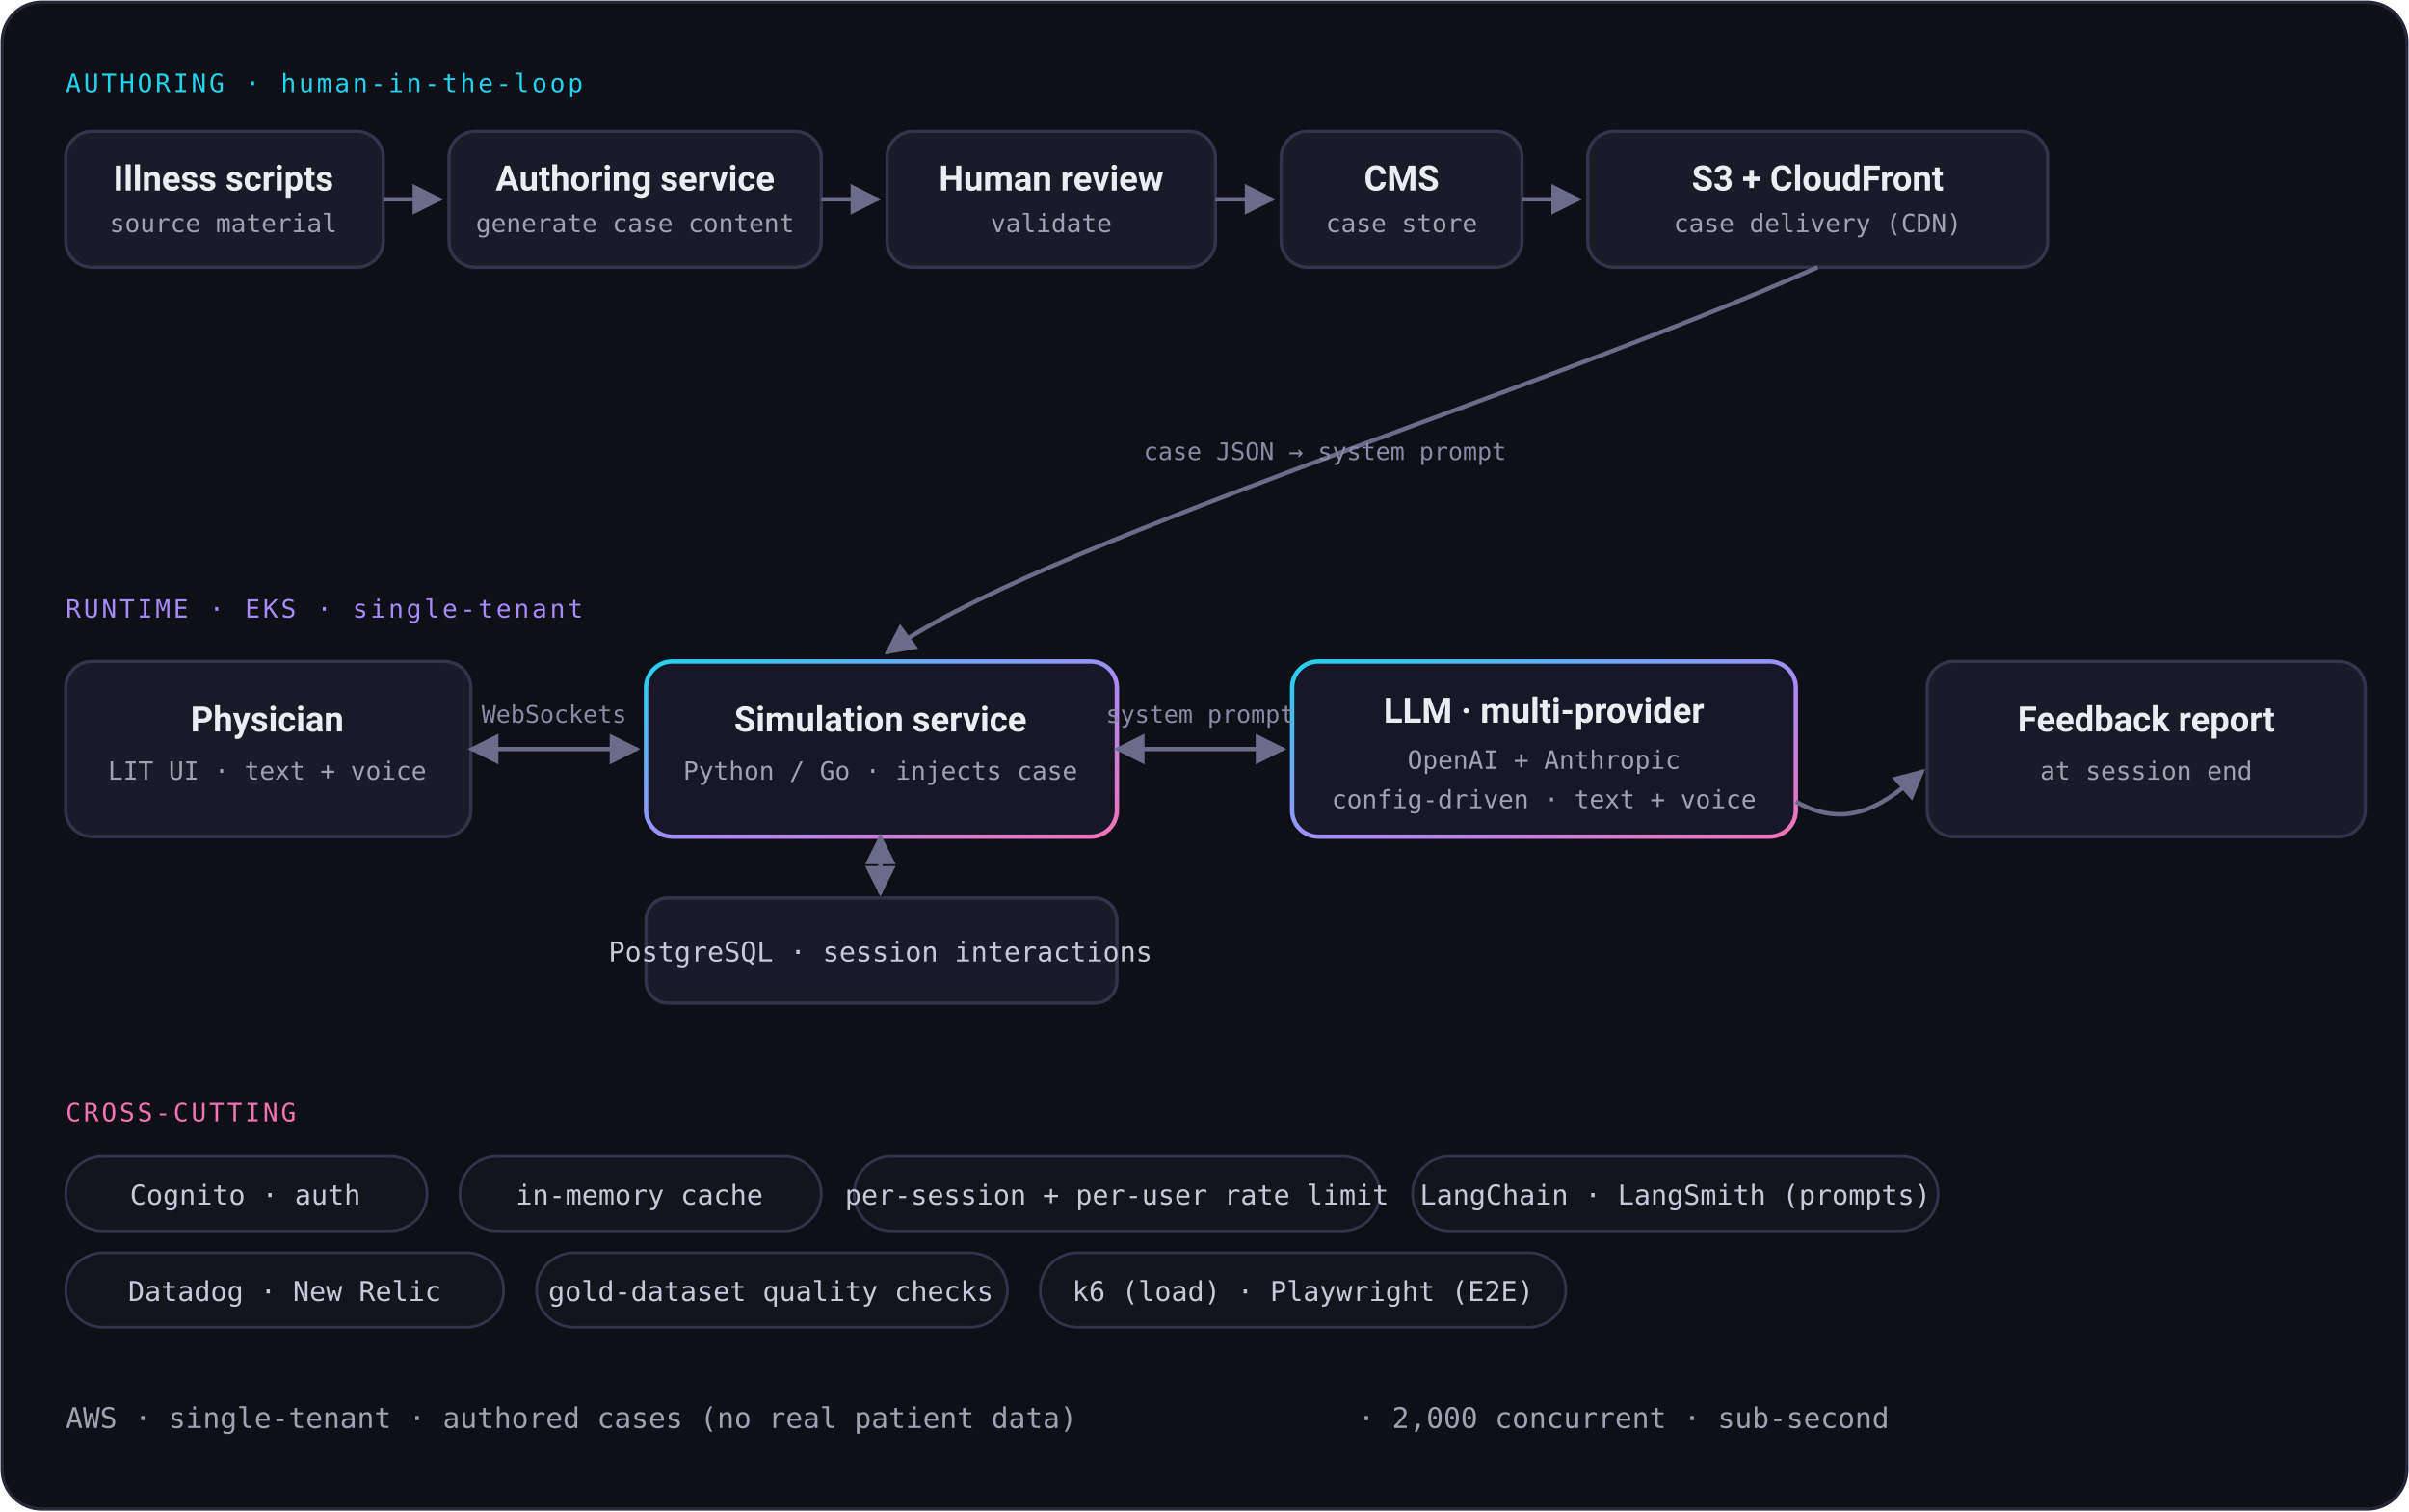
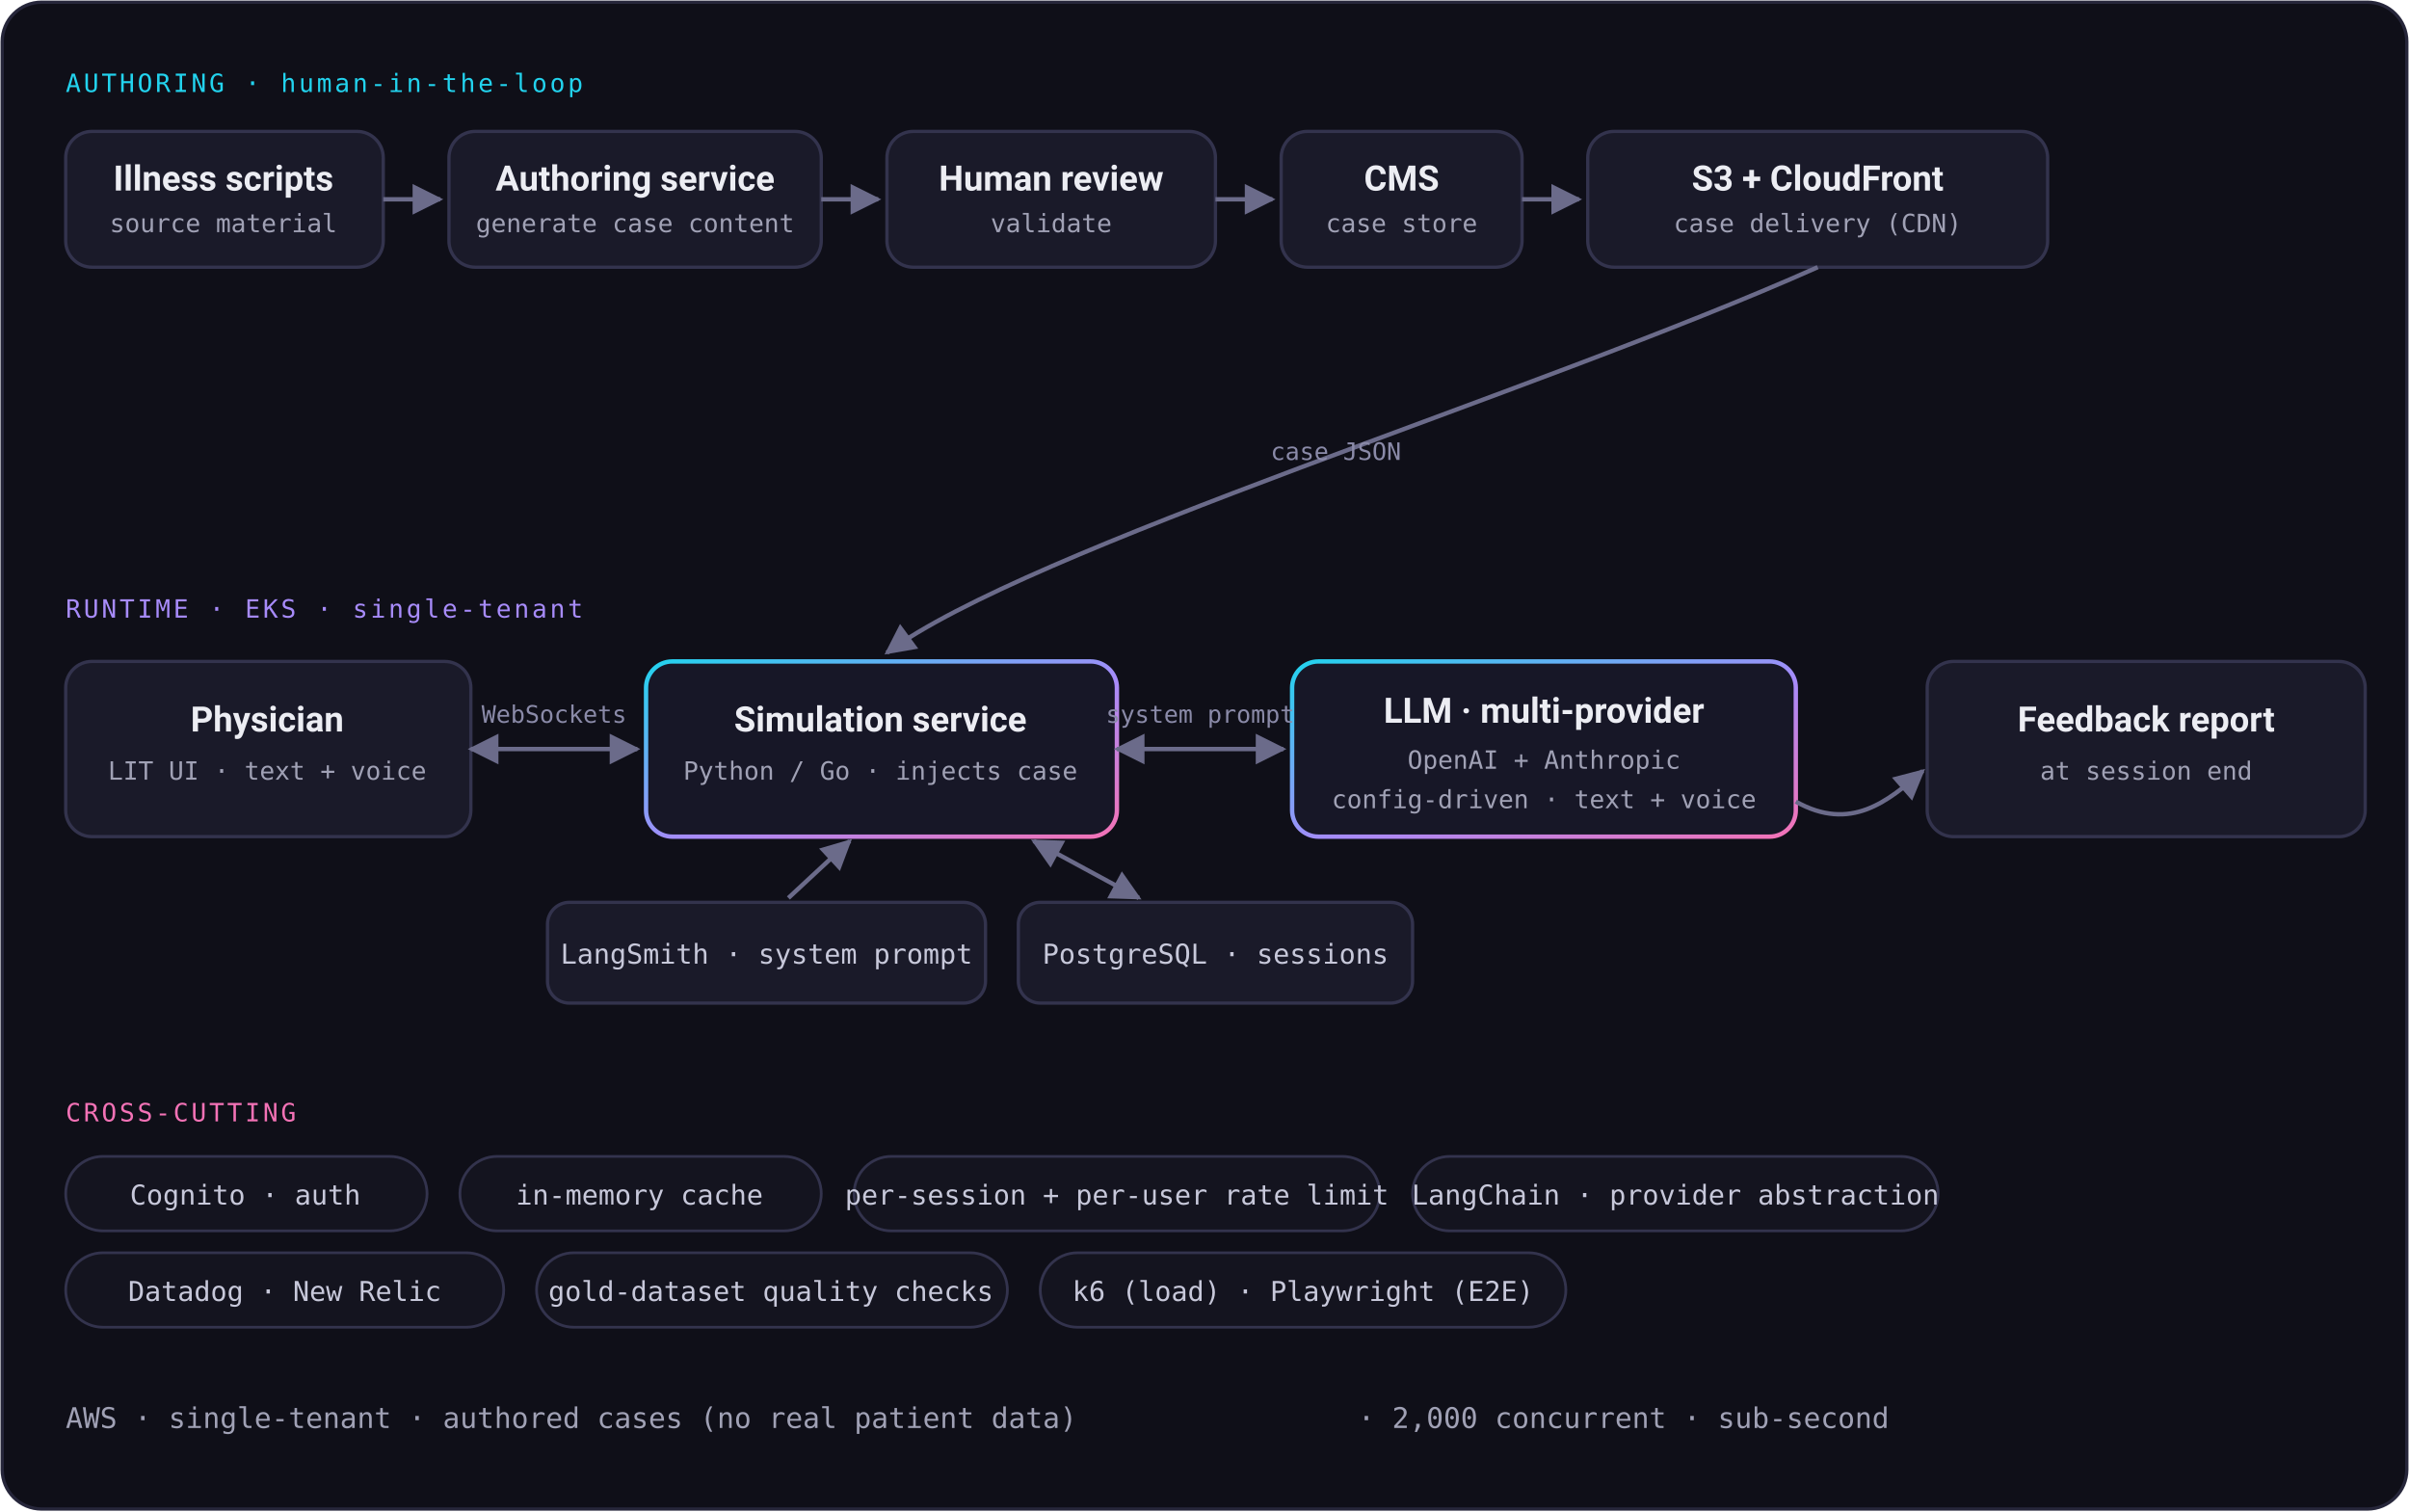
<svg xmlns="http://www.w3.org/2000/svg" viewBox="0 0 1100 690" role="img" aria-label="LLM-powered clinical simulation platform on AWS. Authoring pipeline: illness scripts are turned into case content by an authoring service, validated by a human in the loop, stored in a CMS, and delivered via S3 and CloudFront. Runtime: a physician-in-training interacts through a LIT front end over WebSockets (text and voice) with a simulation service on EKS, which injects the case JSON and persona into the system prompt and calls a config-driven LLM. Interactions are stored per session in PostgreSQL, and at the end a feedback report scores the trainee's chosen questions and investigations against a gold dataset. Load-tested for 2,000 concurrent sessions at sub-second latency.">
  <defs>
    <linearGradient id="accent" x1="0" y1="0" x2="1" y2="1">
      <stop offset="0" stop-color="#22d3ee" />
      <stop offset="0.55" stop-color="#a78bfa" />
      <stop offset="1" stop-color="#f472b6" />
    </linearGradient>
    <marker id="arrow" viewBox="0 0 10 10" refX="9" refY="5" markerWidth="7" markerHeight="7" orient="auto-start-reverse">
      <path d="M0,0 L10,5 L0,10 z" fill="#6b6b8a" />
    </marker>
    <style>
      .bg   { fill: #0f0f18; stroke: #26263a; stroke-width: 1.5; }
      .node { fill: #1a1a29; stroke: #33334d; stroke-width: 1.5; }
      .agent{ fill: #171727; stroke: url(#accent); stroke-width: 2; }
      .pill { fill: #14141f; stroke: #33334d; stroke-width: 1.25; }
      .lbl  { fill: #ecedf3; font-family: ui-sans-serif, system-ui, -apple-system, "Segoe UI", Roboto, sans-serif; font-size: 16px; font-weight: 600; }
      .sub  { fill: #a0a1b5; font-family: ui-monospace, "SF Mono", Menlo, monospace; font-size: 11.5px; }
      .plbl { fill: #c7c8da; font-family: ui-monospace, "SF Mono", Menlo, monospace; font-size: 12.5px; }
      .tag  { fill: #22d3ee; font-family: ui-monospace, "SF Mono", Menlo, monospace; font-size: 11.5px; letter-spacing: 0.11em; }
      .tag2 { fill: #a78bfa; font-family: ui-monospace, "SF Mono", Menlo, monospace; font-size: 11.5px; letter-spacing: 0.11em; }
      .tag3 { fill: #f472b6; font-family: ui-monospace, "SF Mono", Menlo, monospace; font-size: 11.5px; letter-spacing: 0.11em; }
      .edge { fill: #8a8aa8; font-family: ui-monospace, "SF Mono", Menlo, monospace; font-size: 11px; }
      .flow { stroke: #6b6b8a; stroke-width: 2; fill: none; marker-end: url(#arrow); }
      .flow2{ stroke: #6b6b8a; stroke-width: 2; fill: none; marker-start: url(#arrow); marker-end: url(#arrow); }
      .band { fill: #a0a1b5; font-family: ui-monospace, "SF Mono", Menlo, monospace; font-size: 13px; }
    </style>
  </defs>
  <rect class="bg" x="1" y="1" width="1098" height="688" rx="18" />
  <text class="tag" x="30" y="42">AUTHORING  ·  human-in-the-loop</text>
  <rect class="node" x="30" y="60" width="145" height="62" rx="12" />
  <text class="lbl" x="102" y="87" text-anchor="middle">Illness scripts</text>
  <text class="sub" x="102" y="106" text-anchor="middle">source material</text>
  <rect class="node" x="205" y="60" width="170" height="62" rx="12" />
  <text class="lbl" x="290" y="87" text-anchor="middle">Authoring service</text>
  <text class="sub" x="290" y="106" text-anchor="middle">generate case content</text>
  <rect class="node" x="405" y="60" width="150" height="62" rx="12" />
  <text class="lbl" x="480" y="87" text-anchor="middle">Human review</text>
  <text class="sub" x="480" y="106" text-anchor="middle">validate</text>
  <rect class="node" x="585" y="60" width="110" height="62" rx="12" />
  <text class="lbl" x="640" y="87" text-anchor="middle">CMS</text>
  <text class="sub" x="640" y="106" text-anchor="middle">case store</text>
  <rect class="node" x="725" y="60" width="210" height="62" rx="12" />
  <text class="lbl" x="830" y="87" text-anchor="middle">S3 + CloudFront</text>
  <text class="sub" x="830" y="106" text-anchor="middle">case delivery (CDN)</text>
  <path class="flow" d="M175 91 L201 91" />
  <path class="flow" d="M375 91 L401 91" />
  <path class="flow" d="M555 91 L581 91" />
  <path class="flow" d="M695 91 L721 91" />
  <text class="tag2" x="30" y="282">RUNTIME  ·  EKS · single-tenant</text>
  <rect class="node" x="30" y="302" width="185" height="80" rx="12" />
  <text class="lbl" x="122" y="334" text-anchor="middle">Physician</text>
  <text class="sub" x="122" y="356" text-anchor="middle">LIT UI · text + voice</text>
  <rect class="agent" x="295" y="302" width="215" height="80" rx="12" />
  <text class="lbl" x="402" y="334" text-anchor="middle">Simulation service</text>
  <text class="sub" x="402" y="356" text-anchor="middle">Python / Go · injects case</text>
  <rect class="agent" x="590" y="302" width="230" height="80" rx="12" />
  <text class="lbl" x="705" y="330" text-anchor="middle">LLM · multi-provider</text>
  <text class="sub" x="705" y="351" text-anchor="middle">OpenAI + Anthropic</text>
  <text class="sub" x="705" y="369" text-anchor="middle">config-driven · text + voice</text>
  <rect class="node" x="880" y="302" width="200" height="80" rx="12" />
  <text class="lbl" x="980" y="334" text-anchor="middle">Feedback report</text>
  <text class="sub" x="980" y="356" text-anchor="middle">at session end</text>
  <path class="flow2" d="M215 342 L291 342" />
  <text class="edge" x="253" y="330" text-anchor="middle">WebSockets</text>
  <path class="flow2" d="M510 342 L586 342" />
  <text class="edge" x="548" y="330" text-anchor="middle">system prompt</text>
  <path class="flow" d="M820 366 C 845 380, 862 366, 878 352" />
  <path class="flow" d="M830 122 C 700 180, 470 250, 405 298" />
-   <text class="edge" x="605" y="210" text-anchor="middle">case JSON → system prompt</text>
-   <rect class="node" x="295" y="410" width="215" height="48" rx="10" />
-   <text class="plbl" x="402" y="439" text-anchor="middle">PostgreSQL · session interactions</text>
-   <path class="flow2" d="M402 382 L402 408" />
+   <text class="edge" x="610" y="210" text-anchor="middle">case JSON</text>
+   <rect class="node" x="250" y="412" width="200" height="46" rx="10" />
+   <text class="plbl" x="350" y="440" text-anchor="middle">LangSmith · system prompt</text>
+   <path class="flow" d="M360 410 L388 384" />
+   <rect class="node" x="465" y="412" width="180" height="46" rx="10" />
+   <text class="plbl" x="555" y="440" text-anchor="middle">PostgreSQL · sessions</text>
+   <path class="flow2" d="M520 410 L472 384" />
  <text class="tag3" x="30" y="512">CROSS-CUTTING</text>
  <rect class="pill" x="30" y="528" width="165" height="34" rx="17" />
  <text class="plbl" x="112" y="550" text-anchor="middle">Cognito · auth</text>
  <rect class="pill" x="210" y="528" width="165" height="34" rx="17" />
  <text class="plbl" x="292" y="550" text-anchor="middle">in-memory cache</text>
  <rect class="pill" x="390" y="528" width="240" height="34" rx="17" />
  <text class="plbl" x="510" y="550" text-anchor="middle">per-session + per-user rate limit</text>
  <rect class="pill" x="645" y="528" width="240" height="34" rx="17" />
-   <text class="plbl" x="765" y="550" text-anchor="middle">LangChain · LangSmith (prompts)</text>
+   <text class="plbl" x="765" y="550" text-anchor="middle">LangChain · provider abstraction</text>
  <rect class="pill" x="30" y="572" width="200" height="34" rx="17" />
  <text class="plbl" x="130" y="594" text-anchor="middle">Datadog · New Relic</text>
  <rect class="pill" x="245" y="572" width="215" height="34" rx="17" />
  <text class="plbl" x="352" y="594" text-anchor="middle">gold-dataset quality checks</text>
  <rect class="pill" x="475" y="572" width="240" height="34" rx="17" />
  <text class="plbl" x="595" y="594" text-anchor="middle">k6 (load) · Playwright (E2E)</text>
  <text class="band" x="30" y="652">AWS  ·  single-tenant  ·  authored cases (no real patient data)</text>
  <text class="band" x="620" y="652">·  2,000 concurrent  ·  sub-second</text>
</svg>
